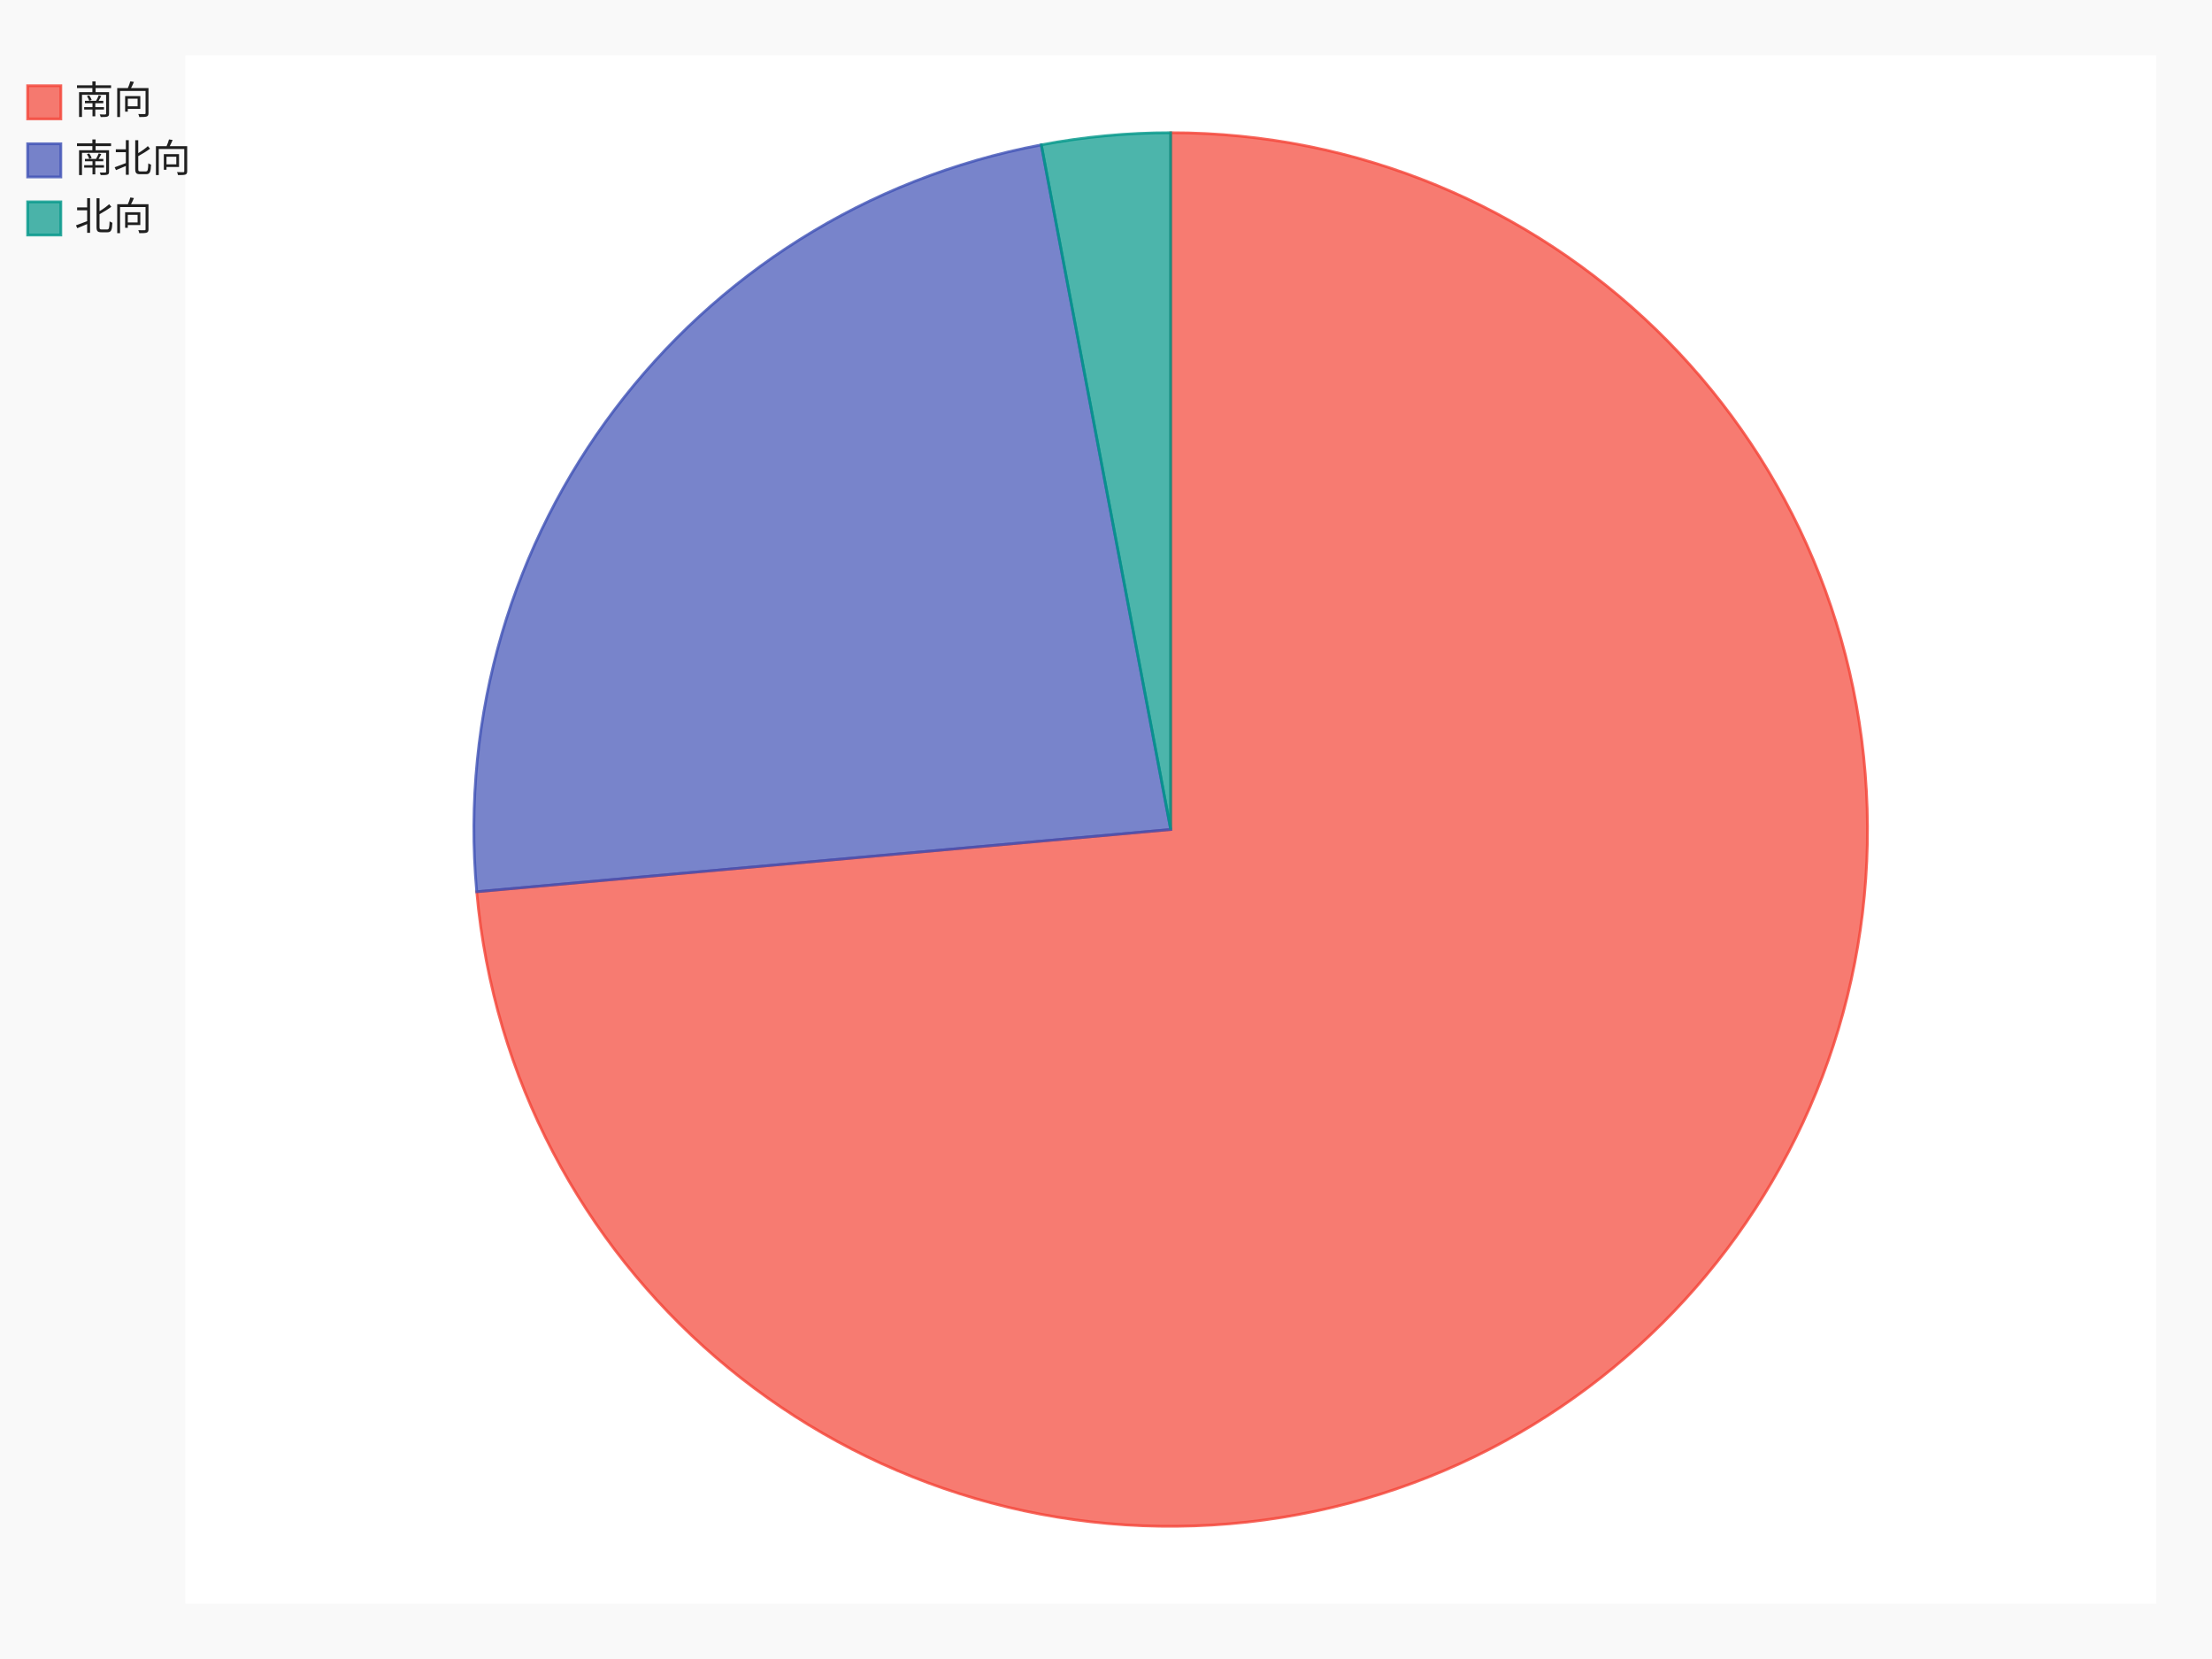
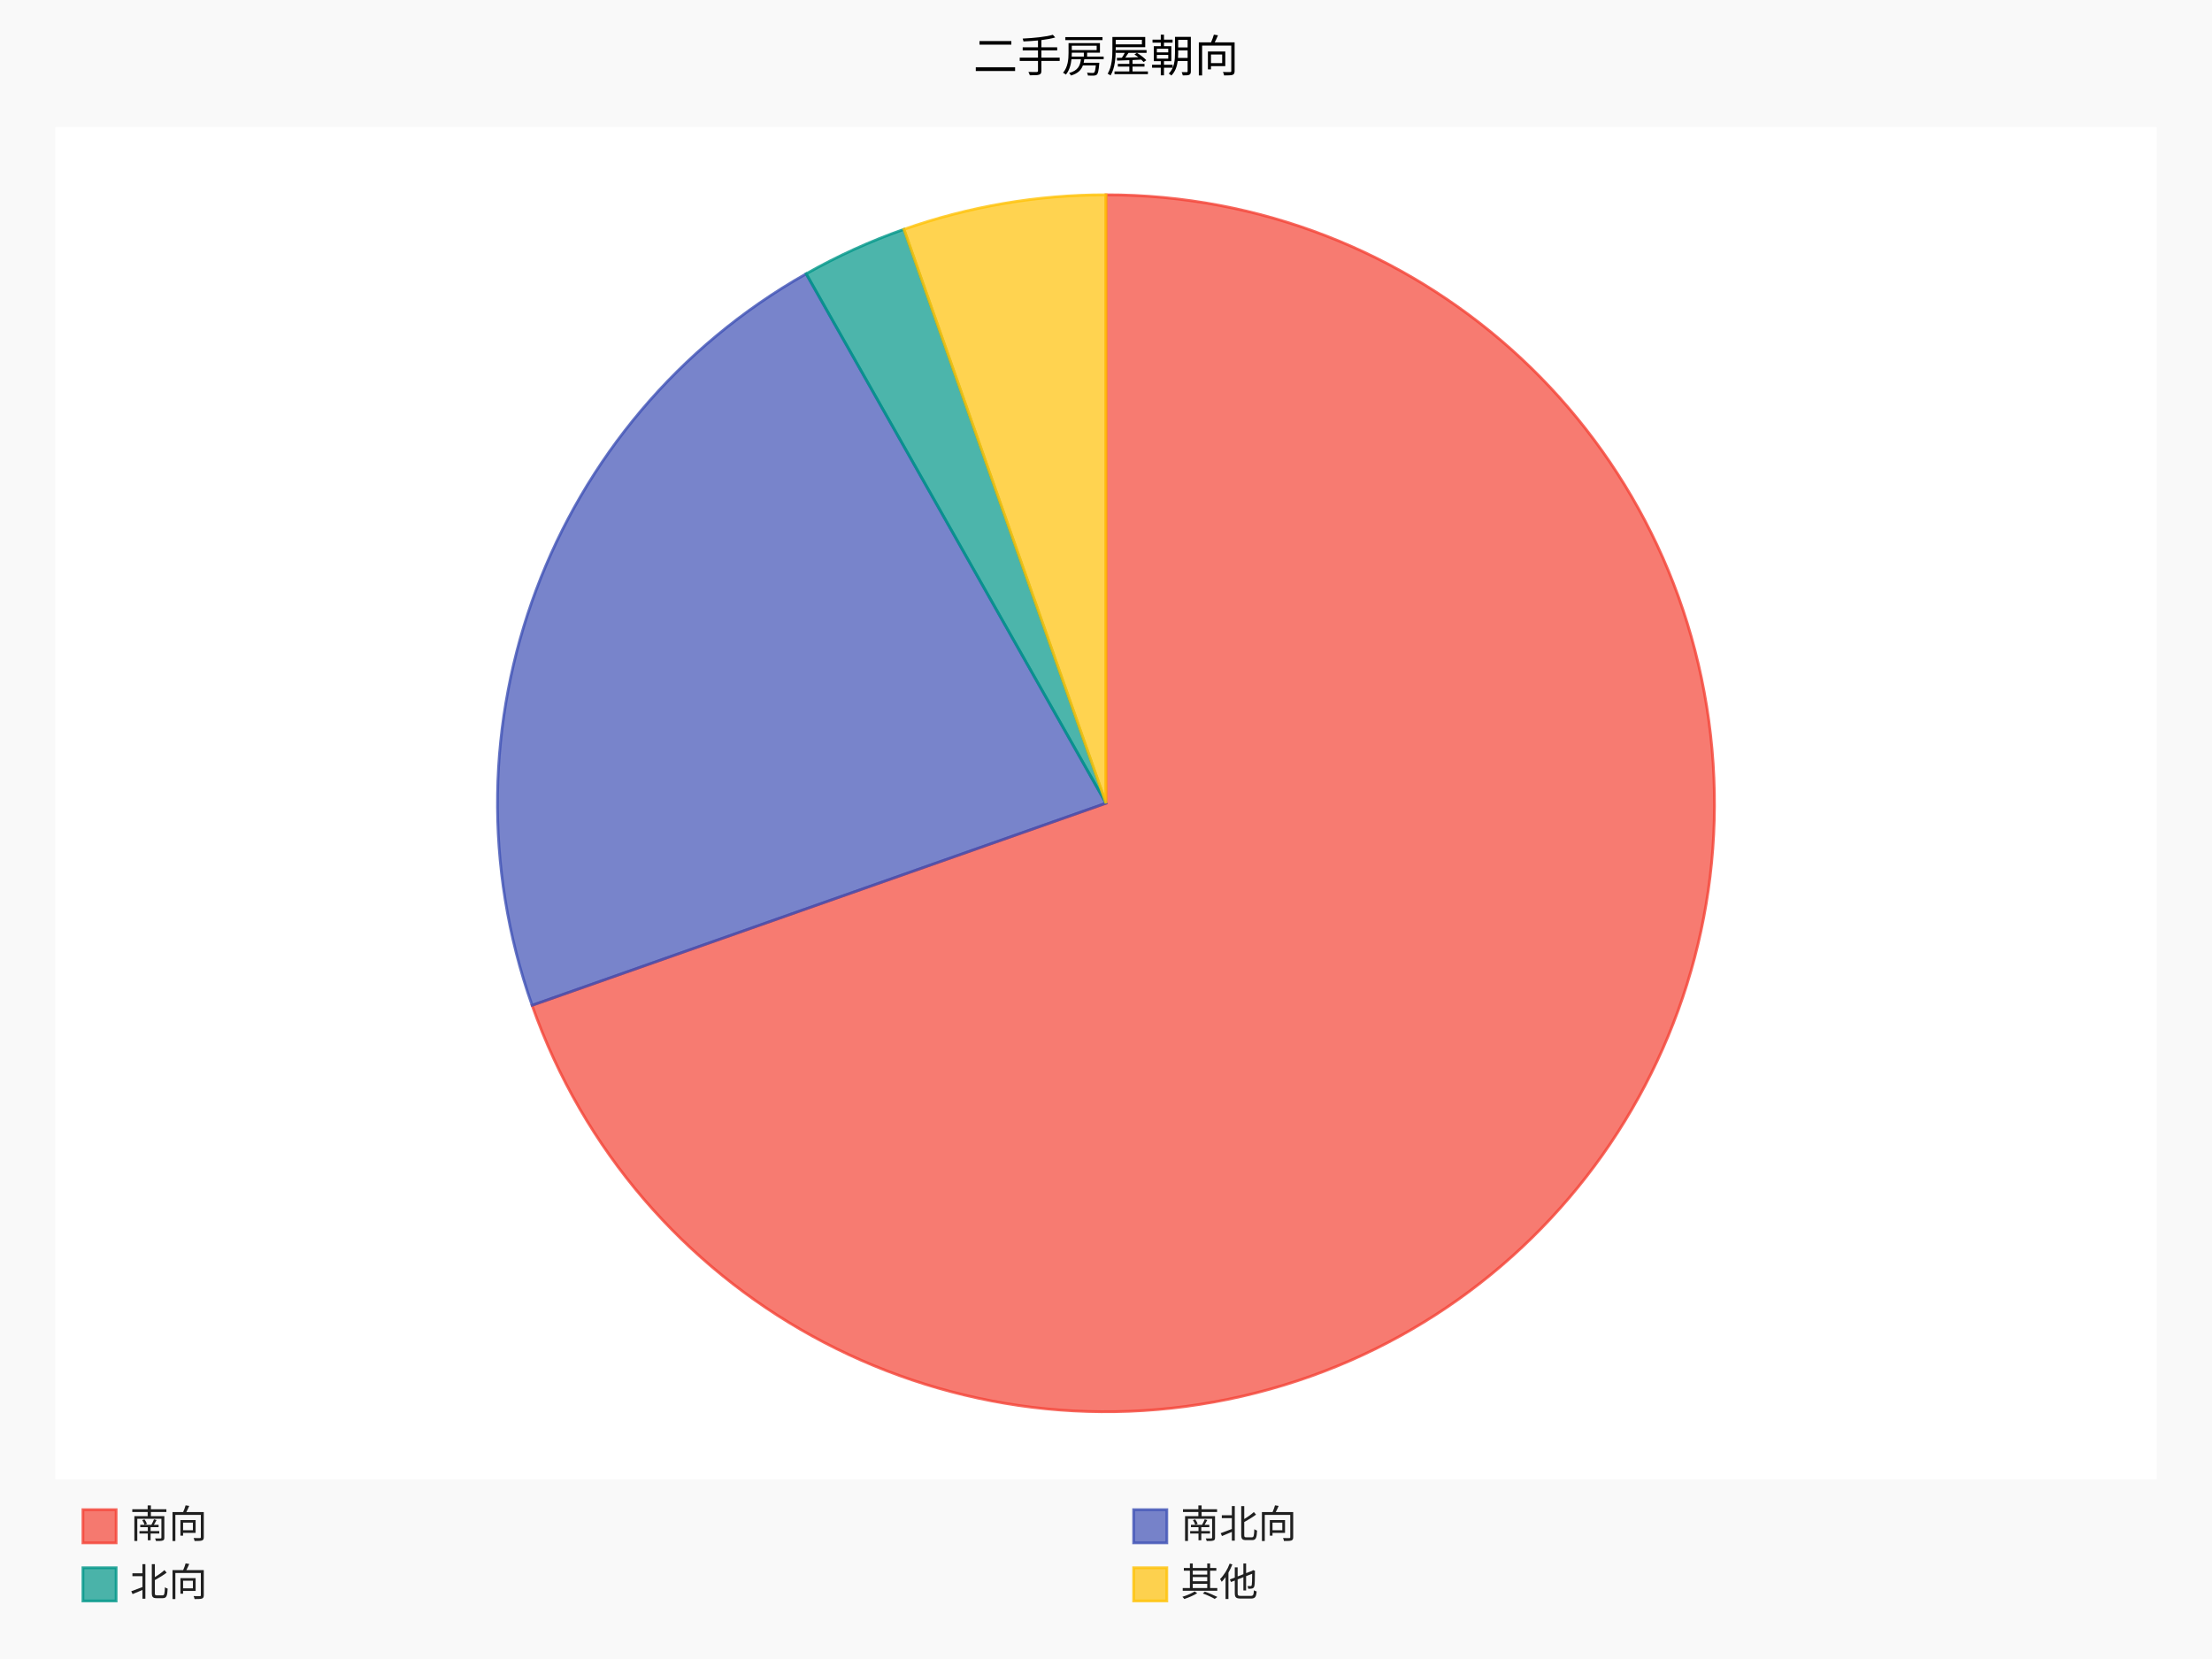
- <svg xmlns="http://www.w3.org/2000/svg" id="chart-ec1474b3-bb50-4dc7-a7c1-43f0bb50d876" class="pygal-chart" viewBox="0 0 800 600">
+ <svg xmlns="http://www.w3.org/2000/svg" id="chart-fccc8b46-a854-411d-95ab-2bcdcf0b8376" class="pygal-chart" viewBox="0 0 800 600">
  <defs>
-     <style type="text/css">#chart-ec1474b3-bb50-4dc7-a7c1-43f0bb50d876{-webkit-user-select:none;-webkit-font-smoothing:antialiased;font-family:Consolas,"Liberation Mono",Menlo,Courier,monospace}#chart-ec1474b3-bb50-4dc7-a7c1-43f0bb50d876 .title{font-family:Consolas,"Liberation Mono",Menlo,Courier,monospace;font-size:16px}#chart-ec1474b3-bb50-4dc7-a7c1-43f0bb50d876 .legends .legend text{font-family:Consolas,"Liberation Mono",Menlo,Courier,monospace;font-size:14px}#chart-ec1474b3-bb50-4dc7-a7c1-43f0bb50d876 .axis text{font-family:Consolas,"Liberation Mono",Menlo,Courier,monospace;font-size:10px}#chart-ec1474b3-bb50-4dc7-a7c1-43f0bb50d876 .axis text.major{font-family:Consolas,"Liberation Mono",Menlo,Courier,monospace;font-size:10px}#chart-ec1474b3-bb50-4dc7-a7c1-43f0bb50d876 .text-overlay text.value{font-family:Consolas,"Liberation Mono",Menlo,Courier,monospace;font-size:16px}#chart-ec1474b3-bb50-4dc7-a7c1-43f0bb50d876 .text-overlay text.label{font-family:Consolas,"Liberation Mono",Menlo,Courier,monospace;font-size:10px}#chart-ec1474b3-bb50-4dc7-a7c1-43f0bb50d876 .tooltip{font-family:Consolas,"Liberation Mono",Menlo,Courier,monospace;font-size:14px}#chart-ec1474b3-bb50-4dc7-a7c1-43f0bb50d876 text.no_data{font-family:Consolas,"Liberation Mono",Menlo,Courier,monospace;font-size:64px}
- #chart-ec1474b3-bb50-4dc7-a7c1-43f0bb50d876{background-color:rgba(249,249,249,1)}#chart-ec1474b3-bb50-4dc7-a7c1-43f0bb50d876 path,#chart-ec1474b3-bb50-4dc7-a7c1-43f0bb50d876 line,#chart-ec1474b3-bb50-4dc7-a7c1-43f0bb50d876 rect,#chart-ec1474b3-bb50-4dc7-a7c1-43f0bb50d876 circle{-webkit-transition:150ms;-moz-transition:150ms;transition:150ms}#chart-ec1474b3-bb50-4dc7-a7c1-43f0bb50d876 .graph &gt; .background{fill:rgba(249,249,249,1)}#chart-ec1474b3-bb50-4dc7-a7c1-43f0bb50d876 .plot &gt; .background{fill:rgba(255,255,255,1)}#chart-ec1474b3-bb50-4dc7-a7c1-43f0bb50d876 .graph{fill:rgba(0,0,0,.87)}#chart-ec1474b3-bb50-4dc7-a7c1-43f0bb50d876 text.no_data{fill:rgba(0,0,0,1)}#chart-ec1474b3-bb50-4dc7-a7c1-43f0bb50d876 .title{fill:rgba(0,0,0,1)}#chart-ec1474b3-bb50-4dc7-a7c1-43f0bb50d876 .legends .legend text{fill:rgba(0,0,0,.87)}#chart-ec1474b3-bb50-4dc7-a7c1-43f0bb50d876 .legends .legend:hover text{fill:rgba(0,0,0,1)}#chart-ec1474b3-bb50-4dc7-a7c1-43f0bb50d876 .axis .line{stroke:rgba(0,0,0,1)}#chart-ec1474b3-bb50-4dc7-a7c1-43f0bb50d876 .axis .guide.line{stroke:rgba(0,0,0,.54)}#chart-ec1474b3-bb50-4dc7-a7c1-43f0bb50d876 .axis .major.line{stroke:rgba(0,0,0,.87)}#chart-ec1474b3-bb50-4dc7-a7c1-43f0bb50d876 .axis text.major{fill:rgba(0,0,0,1)}#chart-ec1474b3-bb50-4dc7-a7c1-43f0bb50d876 .axis.y .guides:hover .guide.line,#chart-ec1474b3-bb50-4dc7-a7c1-43f0bb50d876 .line-graph .axis.x .guides:hover .guide.line,#chart-ec1474b3-bb50-4dc7-a7c1-43f0bb50d876 .stackedline-graph .axis.x .guides:hover .guide.line,#chart-ec1474b3-bb50-4dc7-a7c1-43f0bb50d876 .xy-graph .axis.x .guides:hover .guide.line{stroke:rgba(0,0,0,1)}#chart-ec1474b3-bb50-4dc7-a7c1-43f0bb50d876 .axis .guides:hover text{fill:rgba(0,0,0,1)}#chart-ec1474b3-bb50-4dc7-a7c1-43f0bb50d876 .reactive{fill-opacity:.7;stroke-opacity:.8}#chart-ec1474b3-bb50-4dc7-a7c1-43f0bb50d876 .ci{stroke:rgba(0,0,0,.87)}#chart-ec1474b3-bb50-4dc7-a7c1-43f0bb50d876 .reactive.active,#chart-ec1474b3-bb50-4dc7-a7c1-43f0bb50d876 .active .reactive{fill-opacity:.8;stroke-opacity:.9;stroke-width:4}#chart-ec1474b3-bb50-4dc7-a7c1-43f0bb50d876 .ci .reactive.active{stroke-width:1.5}#chart-ec1474b3-bb50-4dc7-a7c1-43f0bb50d876 .series text{fill:rgba(0,0,0,1)}#chart-ec1474b3-bb50-4dc7-a7c1-43f0bb50d876 .tooltip rect{fill:rgba(255,255,255,1);stroke:rgba(0,0,0,1);-webkit-transition:opacity 150ms;-moz-transition:opacity 150ms;transition:opacity 150ms}#chart-ec1474b3-bb50-4dc7-a7c1-43f0bb50d876 .tooltip .label{fill:rgba(0,0,0,.87)}#chart-ec1474b3-bb50-4dc7-a7c1-43f0bb50d876 .tooltip .label{fill:rgba(0,0,0,.87)}#chart-ec1474b3-bb50-4dc7-a7c1-43f0bb50d876 .tooltip .legend{font-size:.8em;fill:rgba(0,0,0,.54)}#chart-ec1474b3-bb50-4dc7-a7c1-43f0bb50d876 .tooltip .x_label{font-size:.6em;fill:rgba(0,0,0,1)}#chart-ec1474b3-bb50-4dc7-a7c1-43f0bb50d876 .tooltip .xlink{font-size:.5em;text-decoration:underline}#chart-ec1474b3-bb50-4dc7-a7c1-43f0bb50d876 .tooltip .value{font-size:1.5em}#chart-ec1474b3-bb50-4dc7-a7c1-43f0bb50d876 .bound{font-size:.5em}#chart-ec1474b3-bb50-4dc7-a7c1-43f0bb50d876 .max-value{font-size:.75em;fill:rgba(0,0,0,.54)}#chart-ec1474b3-bb50-4dc7-a7c1-43f0bb50d876 .map-element{fill:rgba(255,255,255,1);stroke:rgba(0,0,0,.54) !important}#chart-ec1474b3-bb50-4dc7-a7c1-43f0bb50d876 .map-element .reactive{fill-opacity:inherit;stroke-opacity:inherit}#chart-ec1474b3-bb50-4dc7-a7c1-43f0bb50d876 .color-0,#chart-ec1474b3-bb50-4dc7-a7c1-43f0bb50d876 .color-0 a:visited{stroke:#F44336;fill:#F44336}#chart-ec1474b3-bb50-4dc7-a7c1-43f0bb50d876 .color-1,#chart-ec1474b3-bb50-4dc7-a7c1-43f0bb50d876 .color-1 a:visited{stroke:#3F51B5;fill:#3F51B5}#chart-ec1474b3-bb50-4dc7-a7c1-43f0bb50d876 .color-2,#chart-ec1474b3-bb50-4dc7-a7c1-43f0bb50d876 .color-2 a:visited{stroke:#009688;fill:#009688}#chart-ec1474b3-bb50-4dc7-a7c1-43f0bb50d876 .text-overlay .color-0 text{fill:black}#chart-ec1474b3-bb50-4dc7-a7c1-43f0bb50d876 .text-overlay .color-1 text{fill:black}#chart-ec1474b3-bb50-4dc7-a7c1-43f0bb50d876 .text-overlay .color-2 text{fill:black}
- #chart-ec1474b3-bb50-4dc7-a7c1-43f0bb50d876 text.no_data{text-anchor:middle}#chart-ec1474b3-bb50-4dc7-a7c1-43f0bb50d876 .guide.line{fill:none}#chart-ec1474b3-bb50-4dc7-a7c1-43f0bb50d876 .centered{text-anchor:middle}#chart-ec1474b3-bb50-4dc7-a7c1-43f0bb50d876 .title{text-anchor:middle}#chart-ec1474b3-bb50-4dc7-a7c1-43f0bb50d876 .legends .legend text{fill-opacity:1}#chart-ec1474b3-bb50-4dc7-a7c1-43f0bb50d876 .axis.x text{text-anchor:middle}#chart-ec1474b3-bb50-4dc7-a7c1-43f0bb50d876 .axis.x:not(.web) text[transform]{text-anchor:start}#chart-ec1474b3-bb50-4dc7-a7c1-43f0bb50d876 .axis.x:not(.web) text[transform].backwards{text-anchor:end}#chart-ec1474b3-bb50-4dc7-a7c1-43f0bb50d876 .axis.y text{text-anchor:end}#chart-ec1474b3-bb50-4dc7-a7c1-43f0bb50d876 .axis.y text[transform].backwards{text-anchor:start}#chart-ec1474b3-bb50-4dc7-a7c1-43f0bb50d876 .axis.y2 text{text-anchor:start}#chart-ec1474b3-bb50-4dc7-a7c1-43f0bb50d876 .axis.y2 text[transform].backwards{text-anchor:end}#chart-ec1474b3-bb50-4dc7-a7c1-43f0bb50d876 .axis .guide.line{stroke-dasharray:4,4}#chart-ec1474b3-bb50-4dc7-a7c1-43f0bb50d876 .axis .major.guide.line{stroke-dasharray:6,6}#chart-ec1474b3-bb50-4dc7-a7c1-43f0bb50d876 .horizontal .axis.y .guide.line,#chart-ec1474b3-bb50-4dc7-a7c1-43f0bb50d876 .horizontal .axis.y2 .guide.line,#chart-ec1474b3-bb50-4dc7-a7c1-43f0bb50d876 .vertical .axis.x .guide.line{opacity:0}#chart-ec1474b3-bb50-4dc7-a7c1-43f0bb50d876 .horizontal .axis.always_show .guide.line,#chart-ec1474b3-bb50-4dc7-a7c1-43f0bb50d876 .vertical .axis.always_show .guide.line{opacity:1 !important}#chart-ec1474b3-bb50-4dc7-a7c1-43f0bb50d876 .axis.y .guides:hover .guide.line,#chart-ec1474b3-bb50-4dc7-a7c1-43f0bb50d876 .axis.y2 .guides:hover .guide.line,#chart-ec1474b3-bb50-4dc7-a7c1-43f0bb50d876 .axis.x .guides:hover .guide.line{opacity:1}#chart-ec1474b3-bb50-4dc7-a7c1-43f0bb50d876 .axis .guides:hover text{opacity:1}#chart-ec1474b3-bb50-4dc7-a7c1-43f0bb50d876 .nofill{fill:none}#chart-ec1474b3-bb50-4dc7-a7c1-43f0bb50d876 .subtle-fill{fill-opacity:.2}#chart-ec1474b3-bb50-4dc7-a7c1-43f0bb50d876 .dot{stroke-width:1px;fill-opacity:1}#chart-ec1474b3-bb50-4dc7-a7c1-43f0bb50d876 .dot.active{stroke-width:5px}#chart-ec1474b3-bb50-4dc7-a7c1-43f0bb50d876 .dot.negative{fill:transparent}#chart-ec1474b3-bb50-4dc7-a7c1-43f0bb50d876 text,#chart-ec1474b3-bb50-4dc7-a7c1-43f0bb50d876 tspan{stroke:none !important}#chart-ec1474b3-bb50-4dc7-a7c1-43f0bb50d876 .series text.active{opacity:1}#chart-ec1474b3-bb50-4dc7-a7c1-43f0bb50d876 .tooltip rect{fill-opacity:.95;stroke-width:.5}#chart-ec1474b3-bb50-4dc7-a7c1-43f0bb50d876 .tooltip text{fill-opacity:1}#chart-ec1474b3-bb50-4dc7-a7c1-43f0bb50d876 .showable{visibility:hidden}#chart-ec1474b3-bb50-4dc7-a7c1-43f0bb50d876 .showable.shown{visibility:visible}#chart-ec1474b3-bb50-4dc7-a7c1-43f0bb50d876 .gauge-background{fill:rgba(229,229,229,1);stroke:none}#chart-ec1474b3-bb50-4dc7-a7c1-43f0bb50d876 .bg-lines{stroke:rgba(249,249,249,1);stroke-width:2px}</style>
+     <style type="text/css">#chart-fccc8b46-a854-411d-95ab-2bcdcf0b8376{-webkit-user-select:none;-webkit-font-smoothing:antialiased;font-family:Consolas,"Liberation Mono",Menlo,Courier,monospace}#chart-fccc8b46-a854-411d-95ab-2bcdcf0b8376 .title{font-family:Consolas,"Liberation Mono",Menlo,Courier,monospace;font-size:16px}#chart-fccc8b46-a854-411d-95ab-2bcdcf0b8376 .legends .legend text{font-family:Consolas,"Liberation Mono",Menlo,Courier,monospace;font-size:14px}#chart-fccc8b46-a854-411d-95ab-2bcdcf0b8376 .axis text{font-family:Consolas,"Liberation Mono",Menlo,Courier,monospace;font-size:10px}#chart-fccc8b46-a854-411d-95ab-2bcdcf0b8376 .axis text.major{font-family:Consolas,"Liberation Mono",Menlo,Courier,monospace;font-size:10px}#chart-fccc8b46-a854-411d-95ab-2bcdcf0b8376 .text-overlay text.value{font-family:Consolas,"Liberation Mono",Menlo,Courier,monospace;font-size:16px}#chart-fccc8b46-a854-411d-95ab-2bcdcf0b8376 .text-overlay text.label{font-family:Consolas,"Liberation Mono",Menlo,Courier,monospace;font-size:10px}#chart-fccc8b46-a854-411d-95ab-2bcdcf0b8376 .tooltip{font-family:Consolas,"Liberation Mono",Menlo,Courier,monospace;font-size:14px}#chart-fccc8b46-a854-411d-95ab-2bcdcf0b8376 text.no_data{font-family:Consolas,"Liberation Mono",Menlo,Courier,monospace;font-size:64px}
+ #chart-fccc8b46-a854-411d-95ab-2bcdcf0b8376{background-color:rgba(249,249,249,1)}#chart-fccc8b46-a854-411d-95ab-2bcdcf0b8376 path,#chart-fccc8b46-a854-411d-95ab-2bcdcf0b8376 line,#chart-fccc8b46-a854-411d-95ab-2bcdcf0b8376 rect,#chart-fccc8b46-a854-411d-95ab-2bcdcf0b8376 circle{-webkit-transition:150ms;-moz-transition:150ms;transition:150ms}#chart-fccc8b46-a854-411d-95ab-2bcdcf0b8376 .graph &gt; .background{fill:rgba(249,249,249,1)}#chart-fccc8b46-a854-411d-95ab-2bcdcf0b8376 .plot &gt; .background{fill:rgba(255,255,255,1)}#chart-fccc8b46-a854-411d-95ab-2bcdcf0b8376 .graph{fill:rgba(0,0,0,.87)}#chart-fccc8b46-a854-411d-95ab-2bcdcf0b8376 text.no_data{fill:rgba(0,0,0,1)}#chart-fccc8b46-a854-411d-95ab-2bcdcf0b8376 .title{fill:rgba(0,0,0,1)}#chart-fccc8b46-a854-411d-95ab-2bcdcf0b8376 .legends .legend text{fill:rgba(0,0,0,.87)}#chart-fccc8b46-a854-411d-95ab-2bcdcf0b8376 .legends .legend:hover text{fill:rgba(0,0,0,1)}#chart-fccc8b46-a854-411d-95ab-2bcdcf0b8376 .axis .line{stroke:rgba(0,0,0,1)}#chart-fccc8b46-a854-411d-95ab-2bcdcf0b8376 .axis .guide.line{stroke:rgba(0,0,0,.54)}#chart-fccc8b46-a854-411d-95ab-2bcdcf0b8376 .axis .major.line{stroke:rgba(0,0,0,.87)}#chart-fccc8b46-a854-411d-95ab-2bcdcf0b8376 .axis text.major{fill:rgba(0,0,0,1)}#chart-fccc8b46-a854-411d-95ab-2bcdcf0b8376 .axis.y .guides:hover .guide.line,#chart-fccc8b46-a854-411d-95ab-2bcdcf0b8376 .line-graph .axis.x .guides:hover .guide.line,#chart-fccc8b46-a854-411d-95ab-2bcdcf0b8376 .stackedline-graph .axis.x .guides:hover .guide.line,#chart-fccc8b46-a854-411d-95ab-2bcdcf0b8376 .xy-graph .axis.x .guides:hover .guide.line{stroke:rgba(0,0,0,1)}#chart-fccc8b46-a854-411d-95ab-2bcdcf0b8376 .axis .guides:hover text{fill:rgba(0,0,0,1)}#chart-fccc8b46-a854-411d-95ab-2bcdcf0b8376 .reactive{fill-opacity:.7;stroke-opacity:.8}#chart-fccc8b46-a854-411d-95ab-2bcdcf0b8376 .ci{stroke:rgba(0,0,0,.87)}#chart-fccc8b46-a854-411d-95ab-2bcdcf0b8376 .reactive.active,#chart-fccc8b46-a854-411d-95ab-2bcdcf0b8376 .active .reactive{fill-opacity:.8;stroke-opacity:.9;stroke-width:4}#chart-fccc8b46-a854-411d-95ab-2bcdcf0b8376 .ci .reactive.active{stroke-width:1.5}#chart-fccc8b46-a854-411d-95ab-2bcdcf0b8376 .series text{fill:rgba(0,0,0,1)}#chart-fccc8b46-a854-411d-95ab-2bcdcf0b8376 .tooltip rect{fill:rgba(255,255,255,1);stroke:rgba(0,0,0,1);-webkit-transition:opacity 150ms;-moz-transition:opacity 150ms;transition:opacity 150ms}#chart-fccc8b46-a854-411d-95ab-2bcdcf0b8376 .tooltip .label{fill:rgba(0,0,0,.87)}#chart-fccc8b46-a854-411d-95ab-2bcdcf0b8376 .tooltip .label{fill:rgba(0,0,0,.87)}#chart-fccc8b46-a854-411d-95ab-2bcdcf0b8376 .tooltip .legend{font-size:.8em;fill:rgba(0,0,0,.54)}#chart-fccc8b46-a854-411d-95ab-2bcdcf0b8376 .tooltip .x_label{font-size:.6em;fill:rgba(0,0,0,1)}#chart-fccc8b46-a854-411d-95ab-2bcdcf0b8376 .tooltip .xlink{font-size:.5em;text-decoration:underline}#chart-fccc8b46-a854-411d-95ab-2bcdcf0b8376 .tooltip .value{font-size:1.5em}#chart-fccc8b46-a854-411d-95ab-2bcdcf0b8376 .bound{font-size:.5em}#chart-fccc8b46-a854-411d-95ab-2bcdcf0b8376 .max-value{font-size:.75em;fill:rgba(0,0,0,.54)}#chart-fccc8b46-a854-411d-95ab-2bcdcf0b8376 .map-element{fill:rgba(255,255,255,1);stroke:rgba(0,0,0,.54) !important}#chart-fccc8b46-a854-411d-95ab-2bcdcf0b8376 .map-element .reactive{fill-opacity:inherit;stroke-opacity:inherit}#chart-fccc8b46-a854-411d-95ab-2bcdcf0b8376 .color-0,#chart-fccc8b46-a854-411d-95ab-2bcdcf0b8376 .color-0 a:visited{stroke:#F44336;fill:#F44336}#chart-fccc8b46-a854-411d-95ab-2bcdcf0b8376 .color-1,#chart-fccc8b46-a854-411d-95ab-2bcdcf0b8376 .color-1 a:visited{stroke:#3F51B5;fill:#3F51B5}#chart-fccc8b46-a854-411d-95ab-2bcdcf0b8376 .color-2,#chart-fccc8b46-a854-411d-95ab-2bcdcf0b8376 .color-2 a:visited{stroke:#009688;fill:#009688}#chart-fccc8b46-a854-411d-95ab-2bcdcf0b8376 .color-3,#chart-fccc8b46-a854-411d-95ab-2bcdcf0b8376 .color-3 a:visited{stroke:#FFC107;fill:#FFC107}#chart-fccc8b46-a854-411d-95ab-2bcdcf0b8376 .text-overlay .color-0 text{fill:black}#chart-fccc8b46-a854-411d-95ab-2bcdcf0b8376 .text-overlay .color-1 text{fill:black}#chart-fccc8b46-a854-411d-95ab-2bcdcf0b8376 .text-overlay .color-2 text{fill:black}#chart-fccc8b46-a854-411d-95ab-2bcdcf0b8376 .text-overlay .color-3 text{fill:black}
+ #chart-fccc8b46-a854-411d-95ab-2bcdcf0b8376 text.no_data{text-anchor:middle}#chart-fccc8b46-a854-411d-95ab-2bcdcf0b8376 .guide.line{fill:none}#chart-fccc8b46-a854-411d-95ab-2bcdcf0b8376 .centered{text-anchor:middle}#chart-fccc8b46-a854-411d-95ab-2bcdcf0b8376 .title{text-anchor:middle}#chart-fccc8b46-a854-411d-95ab-2bcdcf0b8376 .legends .legend text{fill-opacity:1}#chart-fccc8b46-a854-411d-95ab-2bcdcf0b8376 .axis.x text{text-anchor:middle}#chart-fccc8b46-a854-411d-95ab-2bcdcf0b8376 .axis.x:not(.web) text[transform]{text-anchor:start}#chart-fccc8b46-a854-411d-95ab-2bcdcf0b8376 .axis.x:not(.web) text[transform].backwards{text-anchor:end}#chart-fccc8b46-a854-411d-95ab-2bcdcf0b8376 .axis.y text{text-anchor:end}#chart-fccc8b46-a854-411d-95ab-2bcdcf0b8376 .axis.y text[transform].backwards{text-anchor:start}#chart-fccc8b46-a854-411d-95ab-2bcdcf0b8376 .axis.y2 text{text-anchor:start}#chart-fccc8b46-a854-411d-95ab-2bcdcf0b8376 .axis.y2 text[transform].backwards{text-anchor:end}#chart-fccc8b46-a854-411d-95ab-2bcdcf0b8376 .axis .guide.line{stroke-dasharray:4,4}#chart-fccc8b46-a854-411d-95ab-2bcdcf0b8376 .axis .major.guide.line{stroke-dasharray:6,6}#chart-fccc8b46-a854-411d-95ab-2bcdcf0b8376 .horizontal .axis.y .guide.line,#chart-fccc8b46-a854-411d-95ab-2bcdcf0b8376 .horizontal .axis.y2 .guide.line,#chart-fccc8b46-a854-411d-95ab-2bcdcf0b8376 .vertical .axis.x .guide.line{opacity:0}#chart-fccc8b46-a854-411d-95ab-2bcdcf0b8376 .horizontal .axis.always_show .guide.line,#chart-fccc8b46-a854-411d-95ab-2bcdcf0b8376 .vertical .axis.always_show .guide.line{opacity:1 !important}#chart-fccc8b46-a854-411d-95ab-2bcdcf0b8376 .axis.y .guides:hover .guide.line,#chart-fccc8b46-a854-411d-95ab-2bcdcf0b8376 .axis.y2 .guides:hover .guide.line,#chart-fccc8b46-a854-411d-95ab-2bcdcf0b8376 .axis.x .guides:hover .guide.line{opacity:1}#chart-fccc8b46-a854-411d-95ab-2bcdcf0b8376 .axis .guides:hover text{opacity:1}#chart-fccc8b46-a854-411d-95ab-2bcdcf0b8376 .nofill{fill:none}#chart-fccc8b46-a854-411d-95ab-2bcdcf0b8376 .subtle-fill{fill-opacity:.2}#chart-fccc8b46-a854-411d-95ab-2bcdcf0b8376 .dot{stroke-width:1px;fill-opacity:1}#chart-fccc8b46-a854-411d-95ab-2bcdcf0b8376 .dot.active{stroke-width:5px}#chart-fccc8b46-a854-411d-95ab-2bcdcf0b8376 .dot.negative{fill:transparent}#chart-fccc8b46-a854-411d-95ab-2bcdcf0b8376 text,#chart-fccc8b46-a854-411d-95ab-2bcdcf0b8376 tspan{stroke:none !important}#chart-fccc8b46-a854-411d-95ab-2bcdcf0b8376 .series text.active{opacity:1}#chart-fccc8b46-a854-411d-95ab-2bcdcf0b8376 .tooltip rect{fill-opacity:.95;stroke-width:.5}#chart-fccc8b46-a854-411d-95ab-2bcdcf0b8376 .tooltip text{fill-opacity:1}#chart-fccc8b46-a854-411d-95ab-2bcdcf0b8376 .showable{visibility:hidden}#chart-fccc8b46-a854-411d-95ab-2bcdcf0b8376 .showable.shown{visibility:visible}#chart-fccc8b46-a854-411d-95ab-2bcdcf0b8376 .gauge-background{fill:rgba(229,229,229,1);stroke:none}#chart-fccc8b46-a854-411d-95ab-2bcdcf0b8376 .bg-lines{stroke:rgba(249,249,249,1);stroke-width:2px}</style>
  </defs>
  <g class="graph pie-graph vertical">
    <rect x="0" y="0" width="800" height="600" class="background" />
-     <g transform="translate(67, 20)" class="plot">
-       <rect x="0" y="0" width="712.8" height="560" class="background" />
+     <g transform="translate(20, 46)" class="plot">
+       <rect x="0" y="0" width="760" height="489.0" class="background" />
      <g class="series serie-0 color-0">
        <g class="slices">
          <g class="slice">
-             <path d="M356.4 28 A252 252 0 1 1 105.408 302.514 L356.4 280 A0 0 0 1 0 356.4 280 z" class="slice reactive tooltip-trigger" />
+             <path d="M380 24.45 A220.05 220.05 0 1 1 172.441 317.584 L380 244.5 A0 0 0 1 0 380 244.5 z" class="slice reactive tooltip-trigger" />
          </g>
        </g>
      </g>
      <g class="series serie-1 color-1">
        <g class="slices">
          <g class="slice">
-             <path d="M105.408 302.514 A252 252 0 0 1 309.597 32.384 L356.4 280 A0 0 0 0 0 356.4 280 z" class="slice reactive tooltip-trigger" />
+             <path d="M172.441 317.584 A220.05 220.05 0 0 1 271.56 53.025 L380 244.5 A0 0 0 0 0 380 244.5 z" class="slice reactive tooltip-trigger" />
          </g>
        </g>
      </g>
      <g class="series serie-2 color-2">
        <g class="slices">
          <g class="slice">
-             <path d="M309.597 32.384 A252 252 0 0 1 356.4 28 L356.4 280 A0 0 0 0 0 356.4 280 z" class="slice reactive tooltip-trigger" />
+             <path d="M271.56 53.025 A220.05 220.05 0 0 1 306.916 36.941 L380 244.5 A0 0 0 0 0 380 244.5 z" class="slice reactive tooltip-trigger" />
+           </g>
+         </g>
+       </g>
+       <g class="series serie-3 color-3">
+         <g class="slices">
+           <g class="slice">
+             <path d="M306.916 36.941 A220.05 220.05 0 0 1 380 24.45 L380 244.5 A0 0 0 0 0 380 244.5 z" class="slice reactive tooltip-trigger" />
          </g>
        </g>
      </g>
    </g>
-     <g class="titles" />
-     <g transform="translate(67, 20)" class="plot overlay">
+     <g class="titles">
+       <text x="400.0" y="26" class="title plot_title">二手房屋朝向</text>
+     </g>
+     <g transform="translate(20, 46)" class="plot overlay">
      <g class="series serie-0 color-0" />
      <g class="series serie-1 color-1" />
      <g class="series serie-2 color-2" />
+       <g class="series serie-3 color-3" />
    </g>
-     <g transform="translate(67, 20)" class="plot text-overlay">
+     <g transform="translate(20, 46)" class="plot text-overlay">
      <g class="series serie-0 color-0" />
      <g class="series serie-1 color-1" />
      <g class="series serie-2 color-2" />
+       <g class="series serie-3 color-3" />
    </g>
-     <g transform="translate(67, 20)" class="plot tooltip-overlay">
+     <g transform="translate(20, 46)" class="plot tooltip-overlay">
      <g transform="translate(0 0)" style="opacity: 0" class="tooltip">
        <rect rx="0" ry="0" width="0" height="0" class="tooltip-box" />
        <g class="text" />
      </g>
    </g>
-     <g transform="translate(10, 30)" class="legends">
+     <g transform="translate(30, 545)" class="legends">
      <g id="activate-serie-0" class="legend reactive activate-serie">
        <rect x="0.0" y="1.0" width="12" height="12" class="color-0 reactive" />
        <text x="17.0" y="11.2">南向</text>
      </g>
      <g id="activate-serie-1" class="legend reactive activate-serie">
-         <rect x="0.0" y="22.0" width="12" height="12" class="color-1 reactive" />
-         <text x="17.0" y="32.2">南北向</text>
+         <rect x="380.0" y="1.0" width="12" height="12" class="color-1 reactive" />
+         <text x="397.0" y="11.2">南北向</text>
      </g>
      <g id="activate-serie-2" class="legend reactive activate-serie">
-         <rect x="0.0" y="43.0" width="12" height="12" class="color-2 reactive" />
-         <text x="17.0" y="53.2">北向</text>
+         <rect x="0.0" y="22.0" width="12" height="12" class="color-2 reactive" />
+         <text x="17.0" y="32.2">北向</text>
+       </g>
+       <g id="activate-serie-3" class="legend reactive activate-serie">
+         <rect x="380.0" y="22.0" width="12" height="12" class="color-3 reactive" />
+         <text x="397.0" y="32.2">其他</text>
      </g>
    </g>
-     <g transform="translate(790, 30)" class="legends" />
  </g>
</svg>
